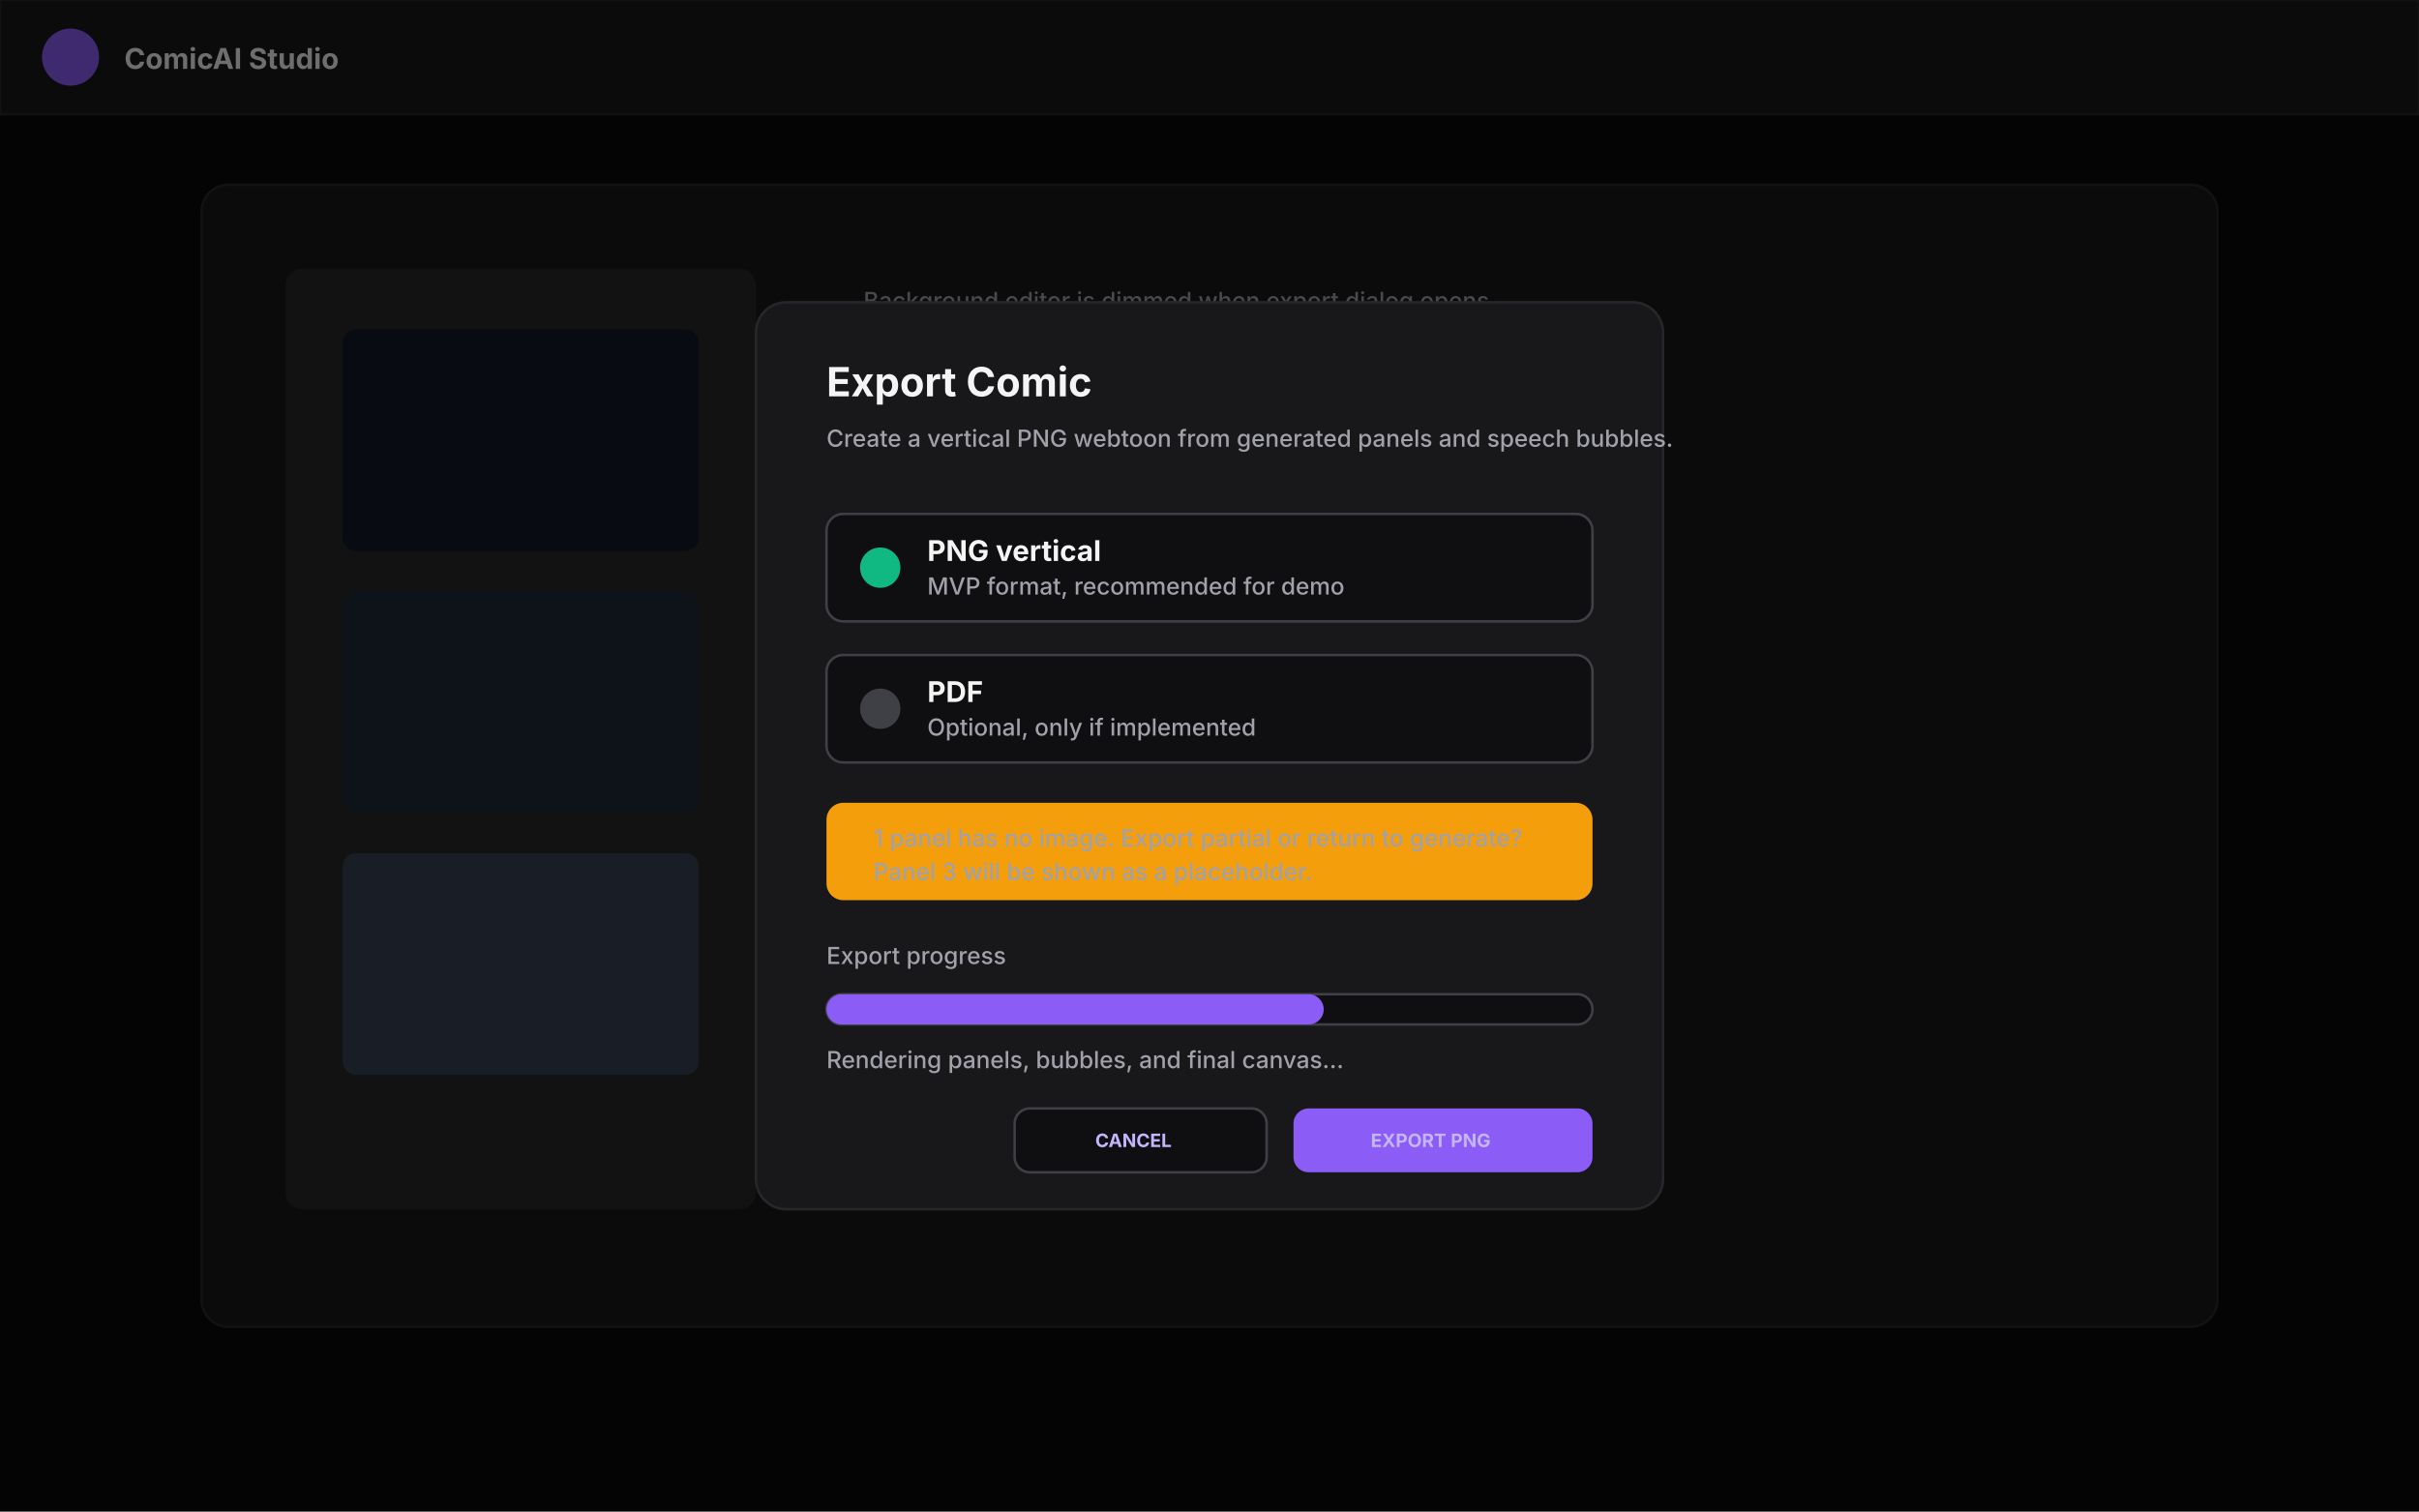
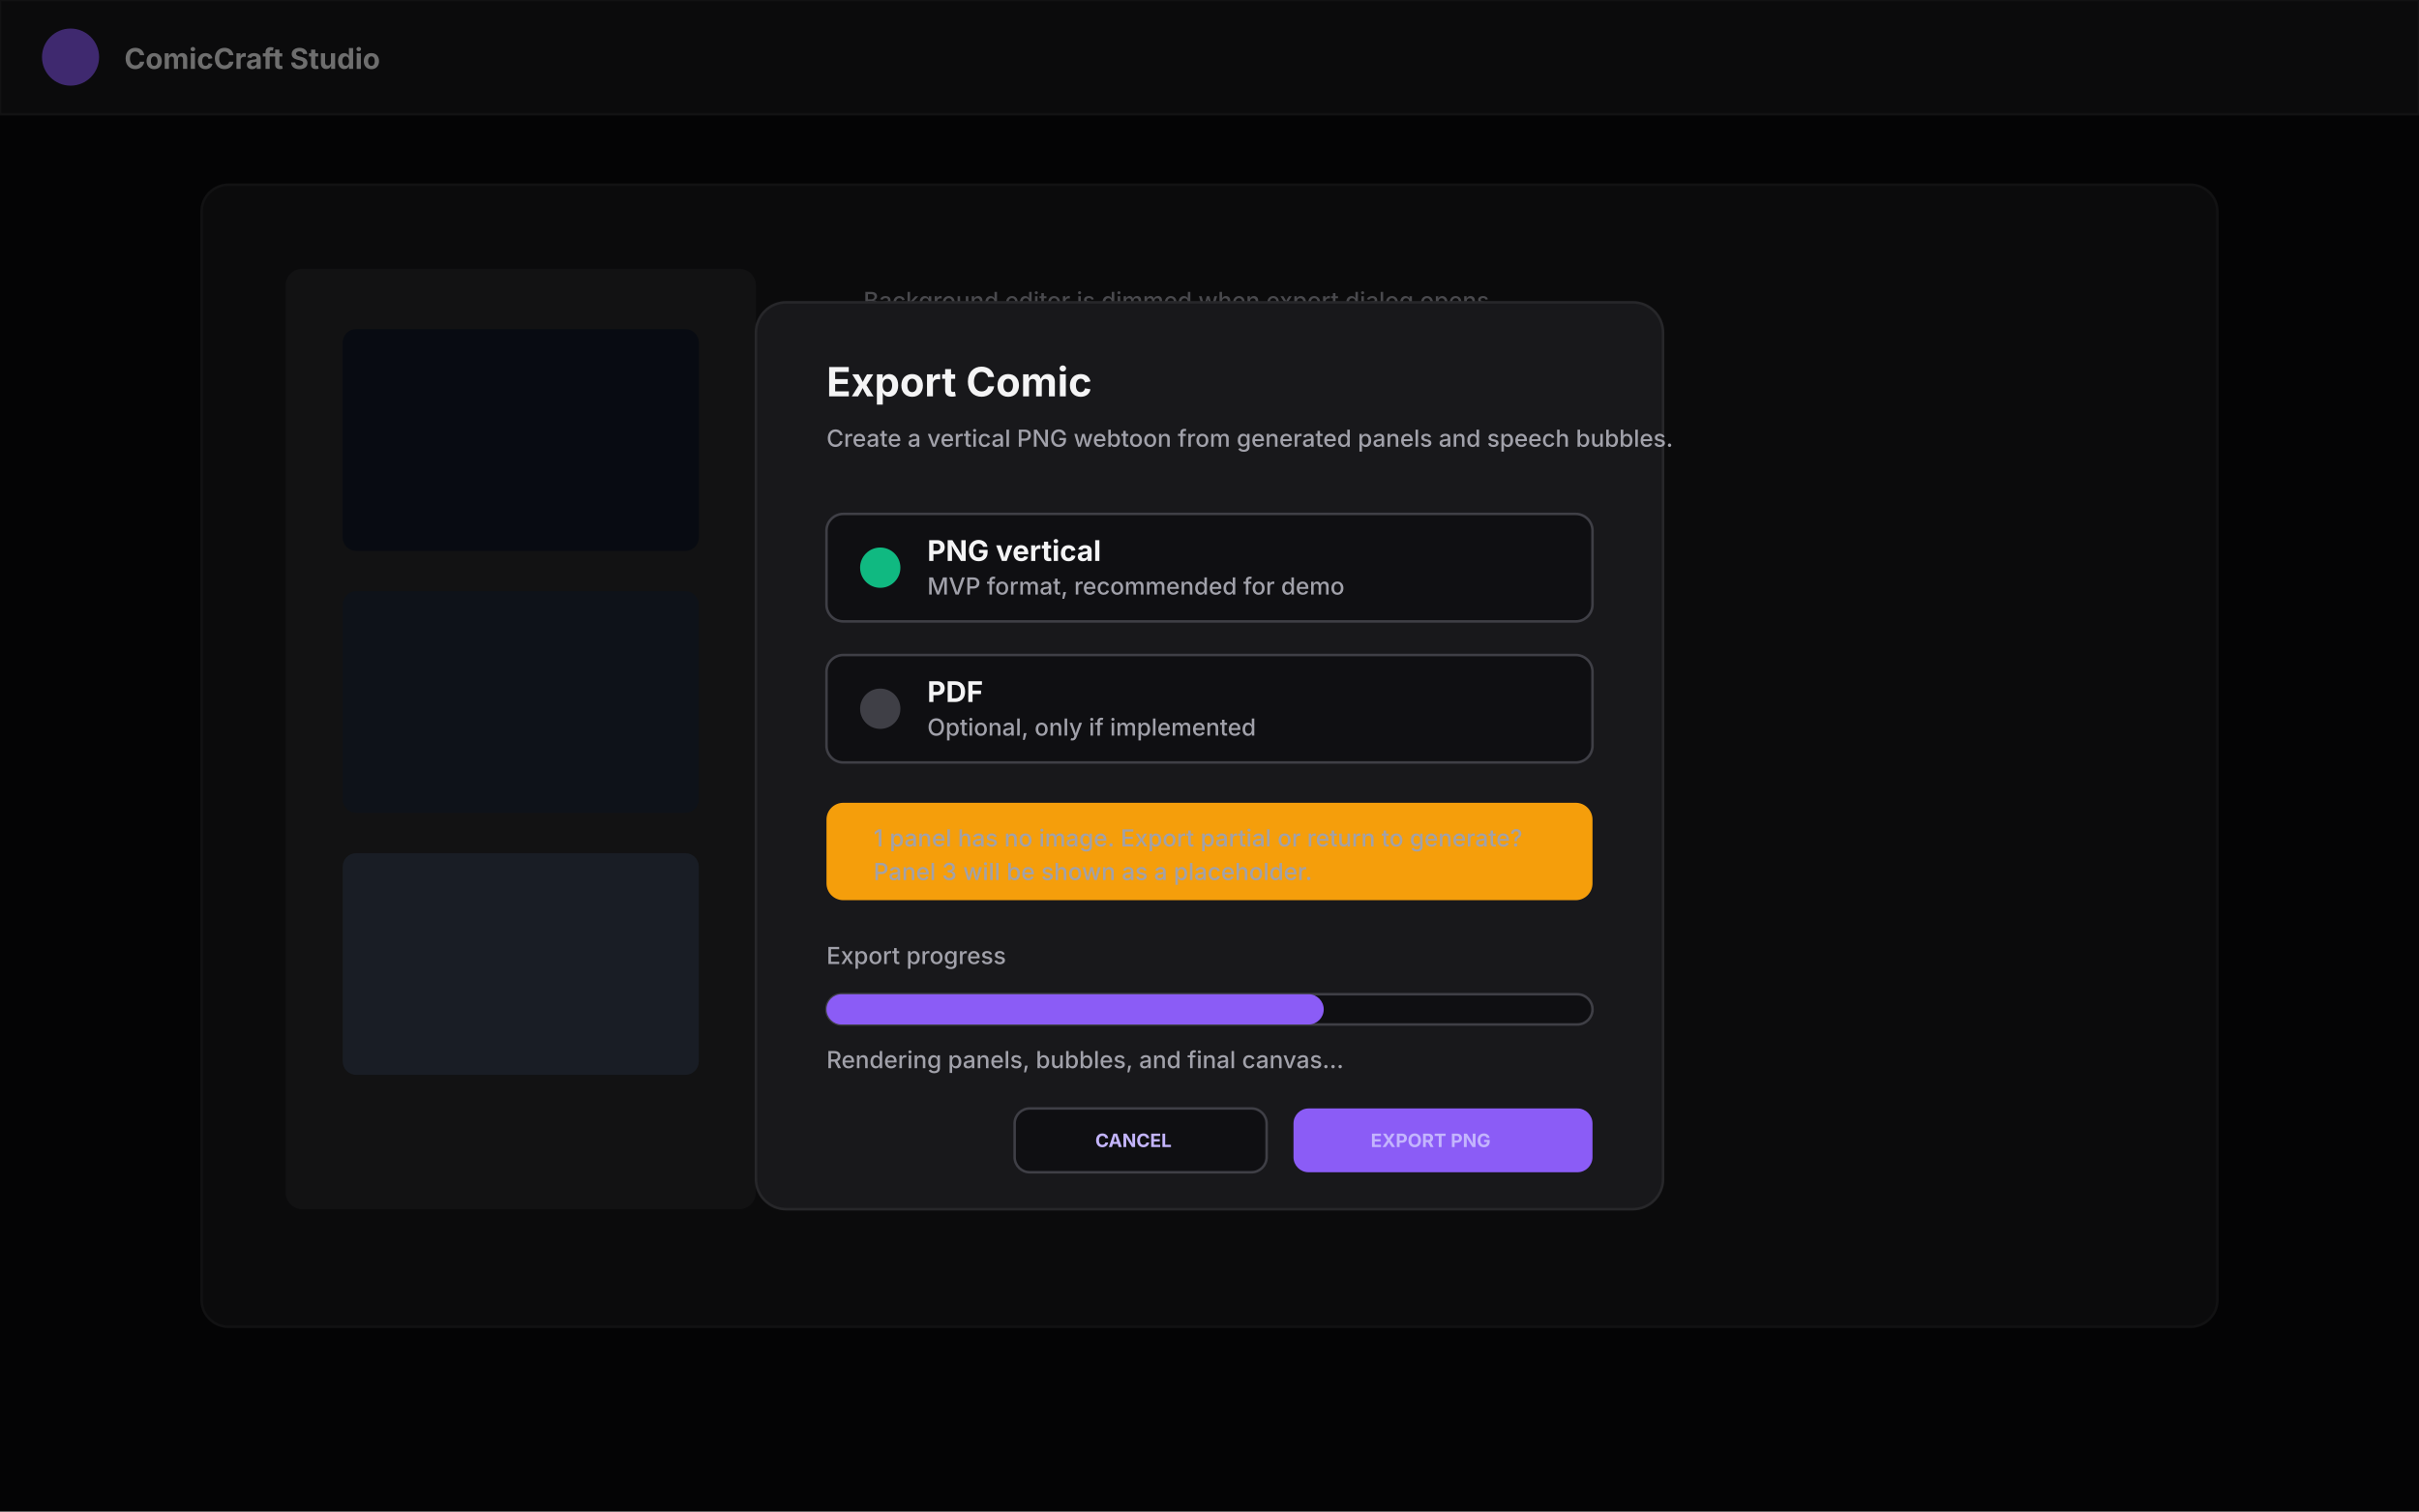
<svg xmlns="http://www.w3.org/2000/svg" width="1440" height="900" viewBox="0 0 1440 900">
  <defs>
    <style>
      .bg { fill:#09090b; }
      .overlay { fill:#000000; opacity:0.55; }
      .surface { fill:#18181b; stroke:#27272a; stroke-width:1.5; }
      .field { fill:#0f0f12; stroke:#3f3f46; stroke-width:1.5; }
      .muted { fill:#27272a; }
      .primary { fill:#8b5cf6; }
      .success { fill:#10b981; }
      .warning { fill:#f59e0b; }
      .text { font:700 24px Inter, Arial, sans-serif; fill:#f4f4f5; }
      .h2 { font:700 17px Inter, Arial, sans-serif; fill:#f4f4f5; }
      .body { font:500 14px Inter, Arial, sans-serif; fill:#a1a1aa; }
      .small { font:700 11px Inter, Arial, sans-serif; fill:#c4b5fd; }
    </style>
  </defs>
  <rect class="bg" width="1440" height="900" />
  <rect class="surface" x="0" y="0" width="1440" height="68" />
  <circle cx="42" cy="34" r="17" fill="#8b5cf6" />
-   <text class="h2" x="74" y="41">ComicAI Studio</text>
+   <text class="h2" x="74" y="41">ComicCraft Studio</text>
  <rect class="surface" x="120" y="110" width="1200" height="680" rx="16" />
  <rect class="muted" x="170" y="160" width="280" height="560" rx="10" />
  <rect fill="#111827" x="204" y="196" width="212" height="132" rx="8" />
  <rect fill="#1f2937" x="204" y="352" width="212" height="132" rx="8" />
  <rect fill="#374151" x="204" y="508" width="212" height="132" rx="8" />
  <text class="body" x="514" y="184">Background editor is dimmed when export dialog opens.</text>
  <rect class="overlay" width="1440" height="900" />
  <rect class="surface" x="450" y="180" width="540" height="540" rx="18" />
  <text class="text" x="492" y="236">Export Comic</text>
  <text class="body" x="492" y="266">Create a vertical PNG webtoon from generated panels and speech bubbles.</text>
  <rect class="field" x="492" y="306" width="456" height="64" rx="10" />
  <circle cx="524" cy="338" r="12" fill="#10b981" />
  <text class="h2" x="552" y="334">PNG vertical</text>
  <text class="body" x="552" y="354">MVP format, recommended for demo</text>
  <rect class="field" x="492" y="390" width="456" height="64" rx="10" />
  <circle cx="524" cy="422" r="12" fill="#3f3f46" />
  <text class="h2" x="552" y="418">PDF</text>
  <text class="body" x="552" y="438">Optional, only if implemented</text>
  <rect class="warning" x="492" y="478" width="456" height="58" rx="10" />
  <text class="body" x="520" y="504" fill="#111827">1 panel has no image. Export partial or return to generate?</text>
  <text class="body" x="520" y="524" fill="#111827">Panel 3 will be shown as a placeholder.</text>
  <text class="body" x="492" y="574">Export progress</text>
  <rect class="field" x="492" y="592" width="456" height="18" rx="9" />
  <rect class="primary" x="492" y="592" width="296" height="18" rx="9" />
  <text class="body" x="492" y="636">Rendering panels, bubbles, and final canvas...</text>
  <rect class="field" x="604" y="660" width="150" height="38" rx="9" />
  <text class="small" x="652" y="683">CANCEL</text>
  <rect class="primary" x="770" y="660" width="178" height="38" rx="9" />
  <text class="small" x="816" y="683">EXPORT PNG</text>
</svg>
